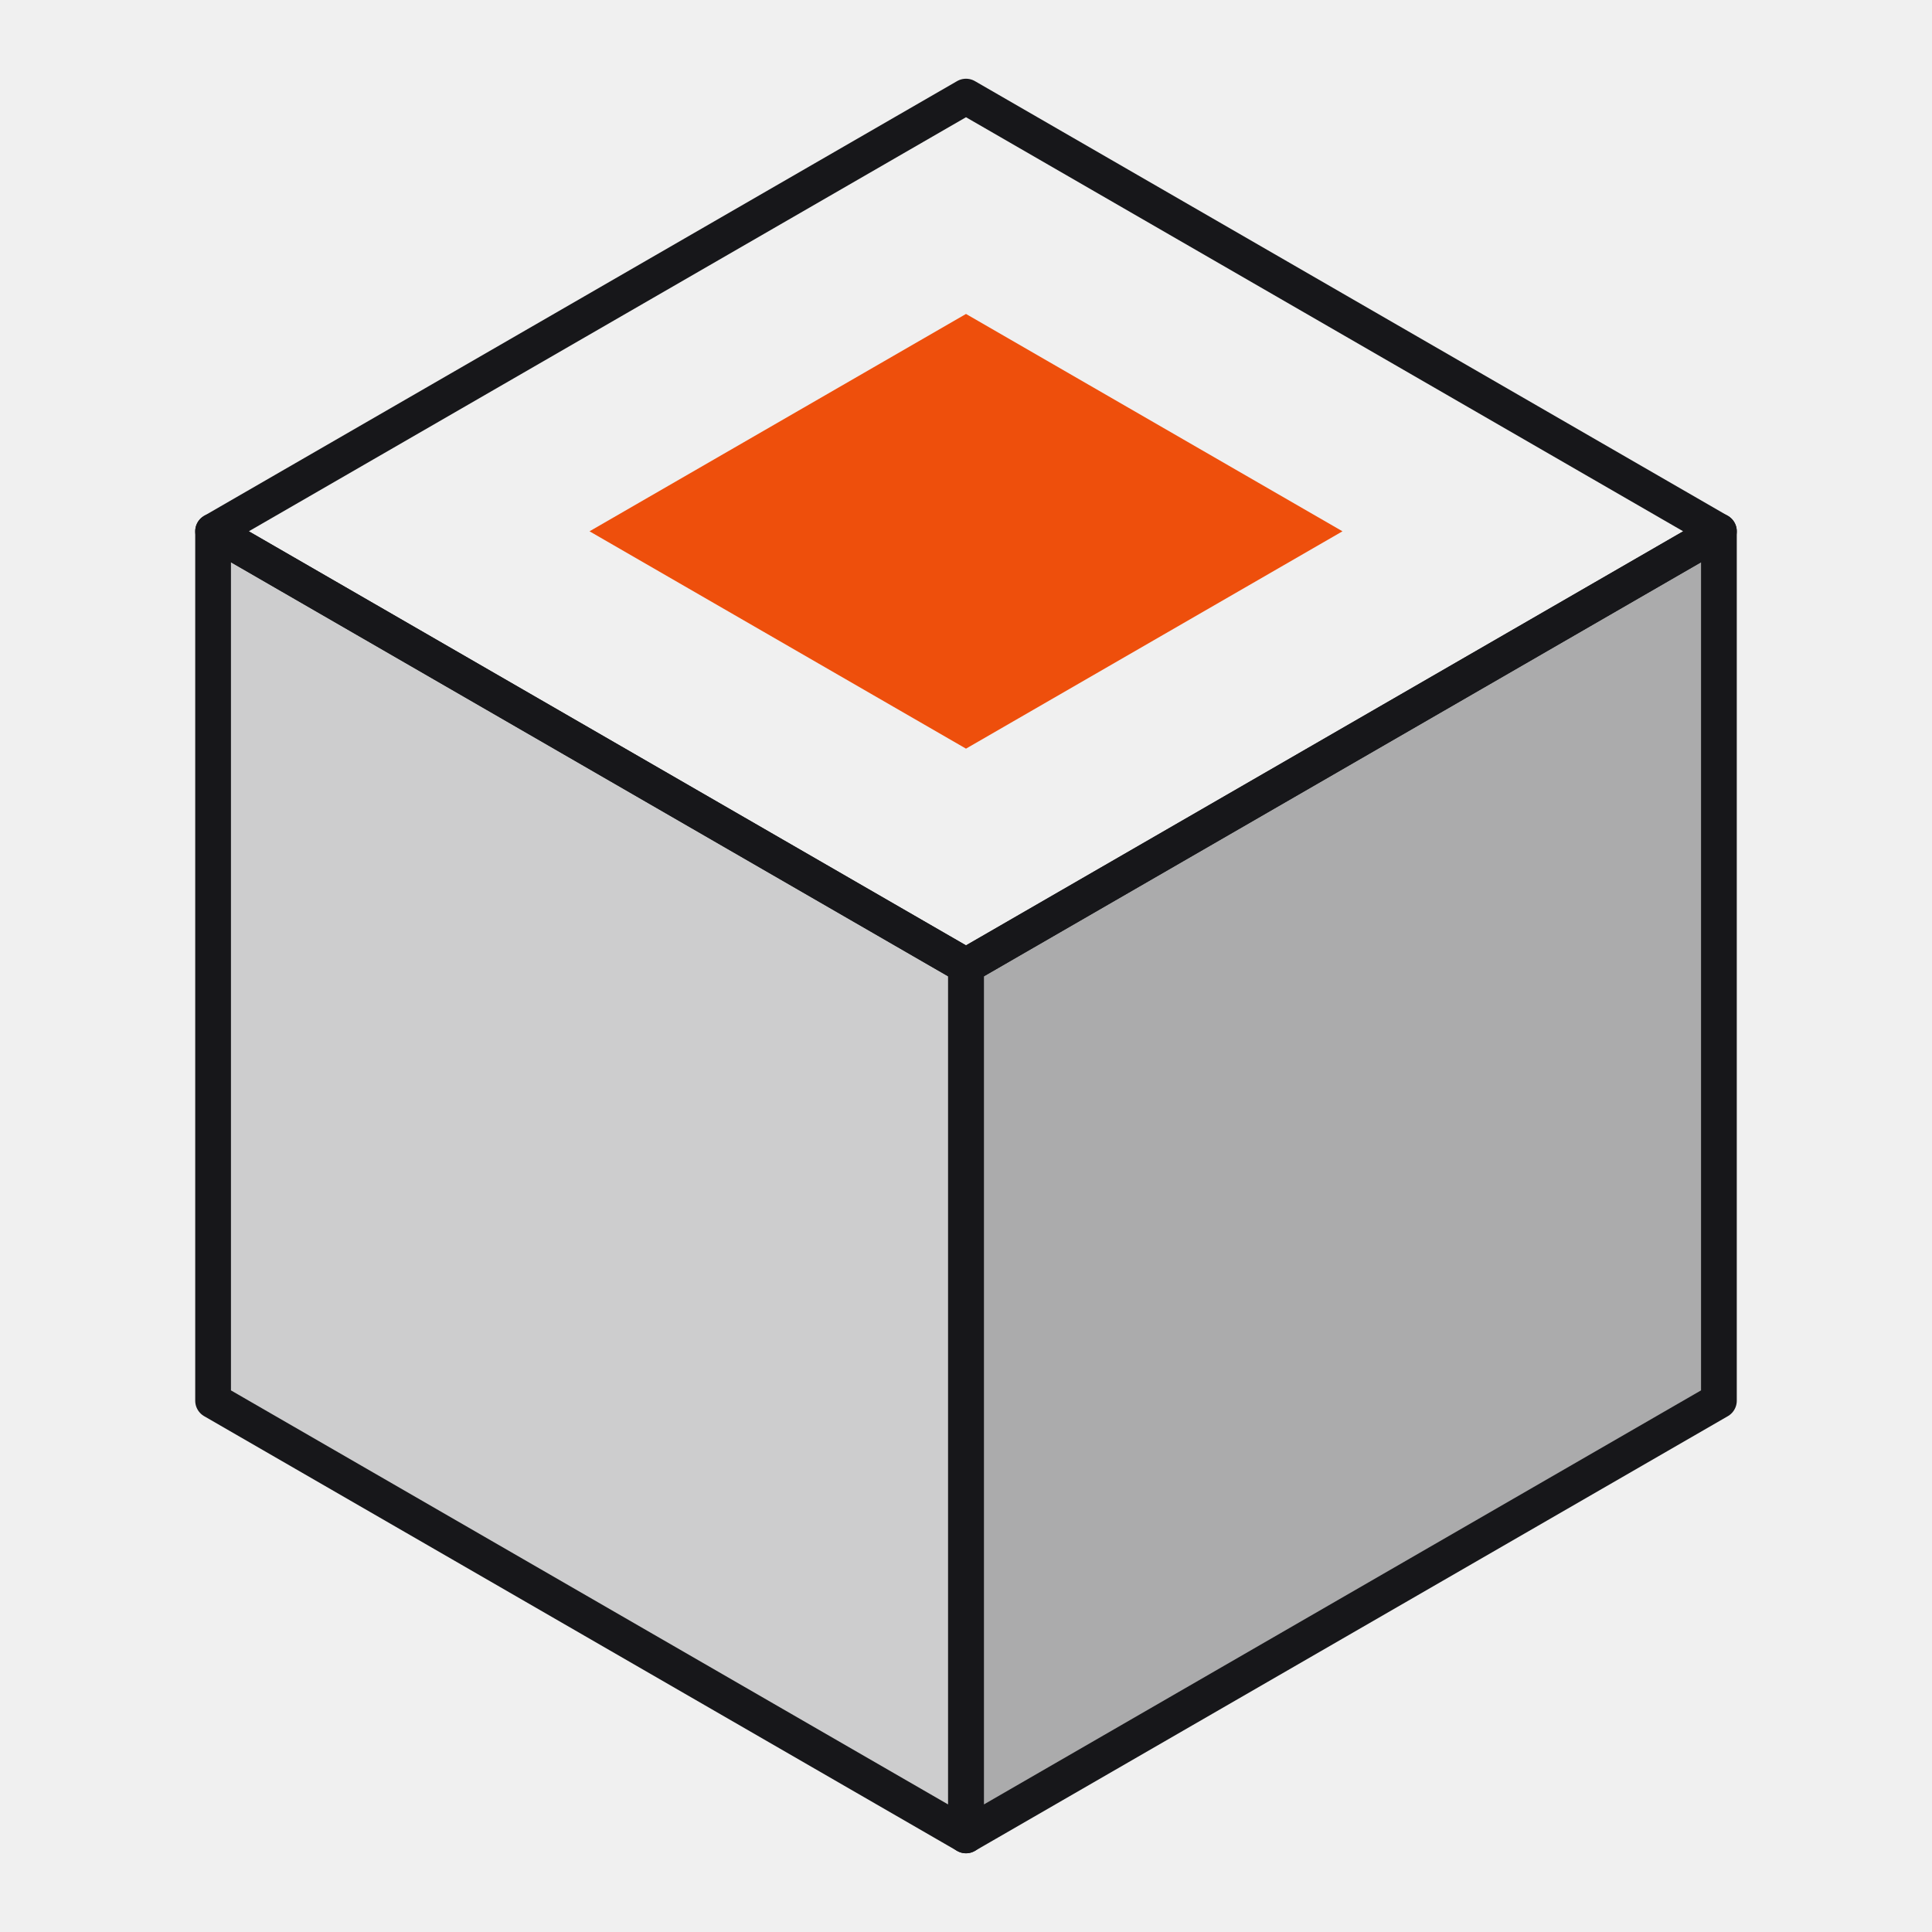
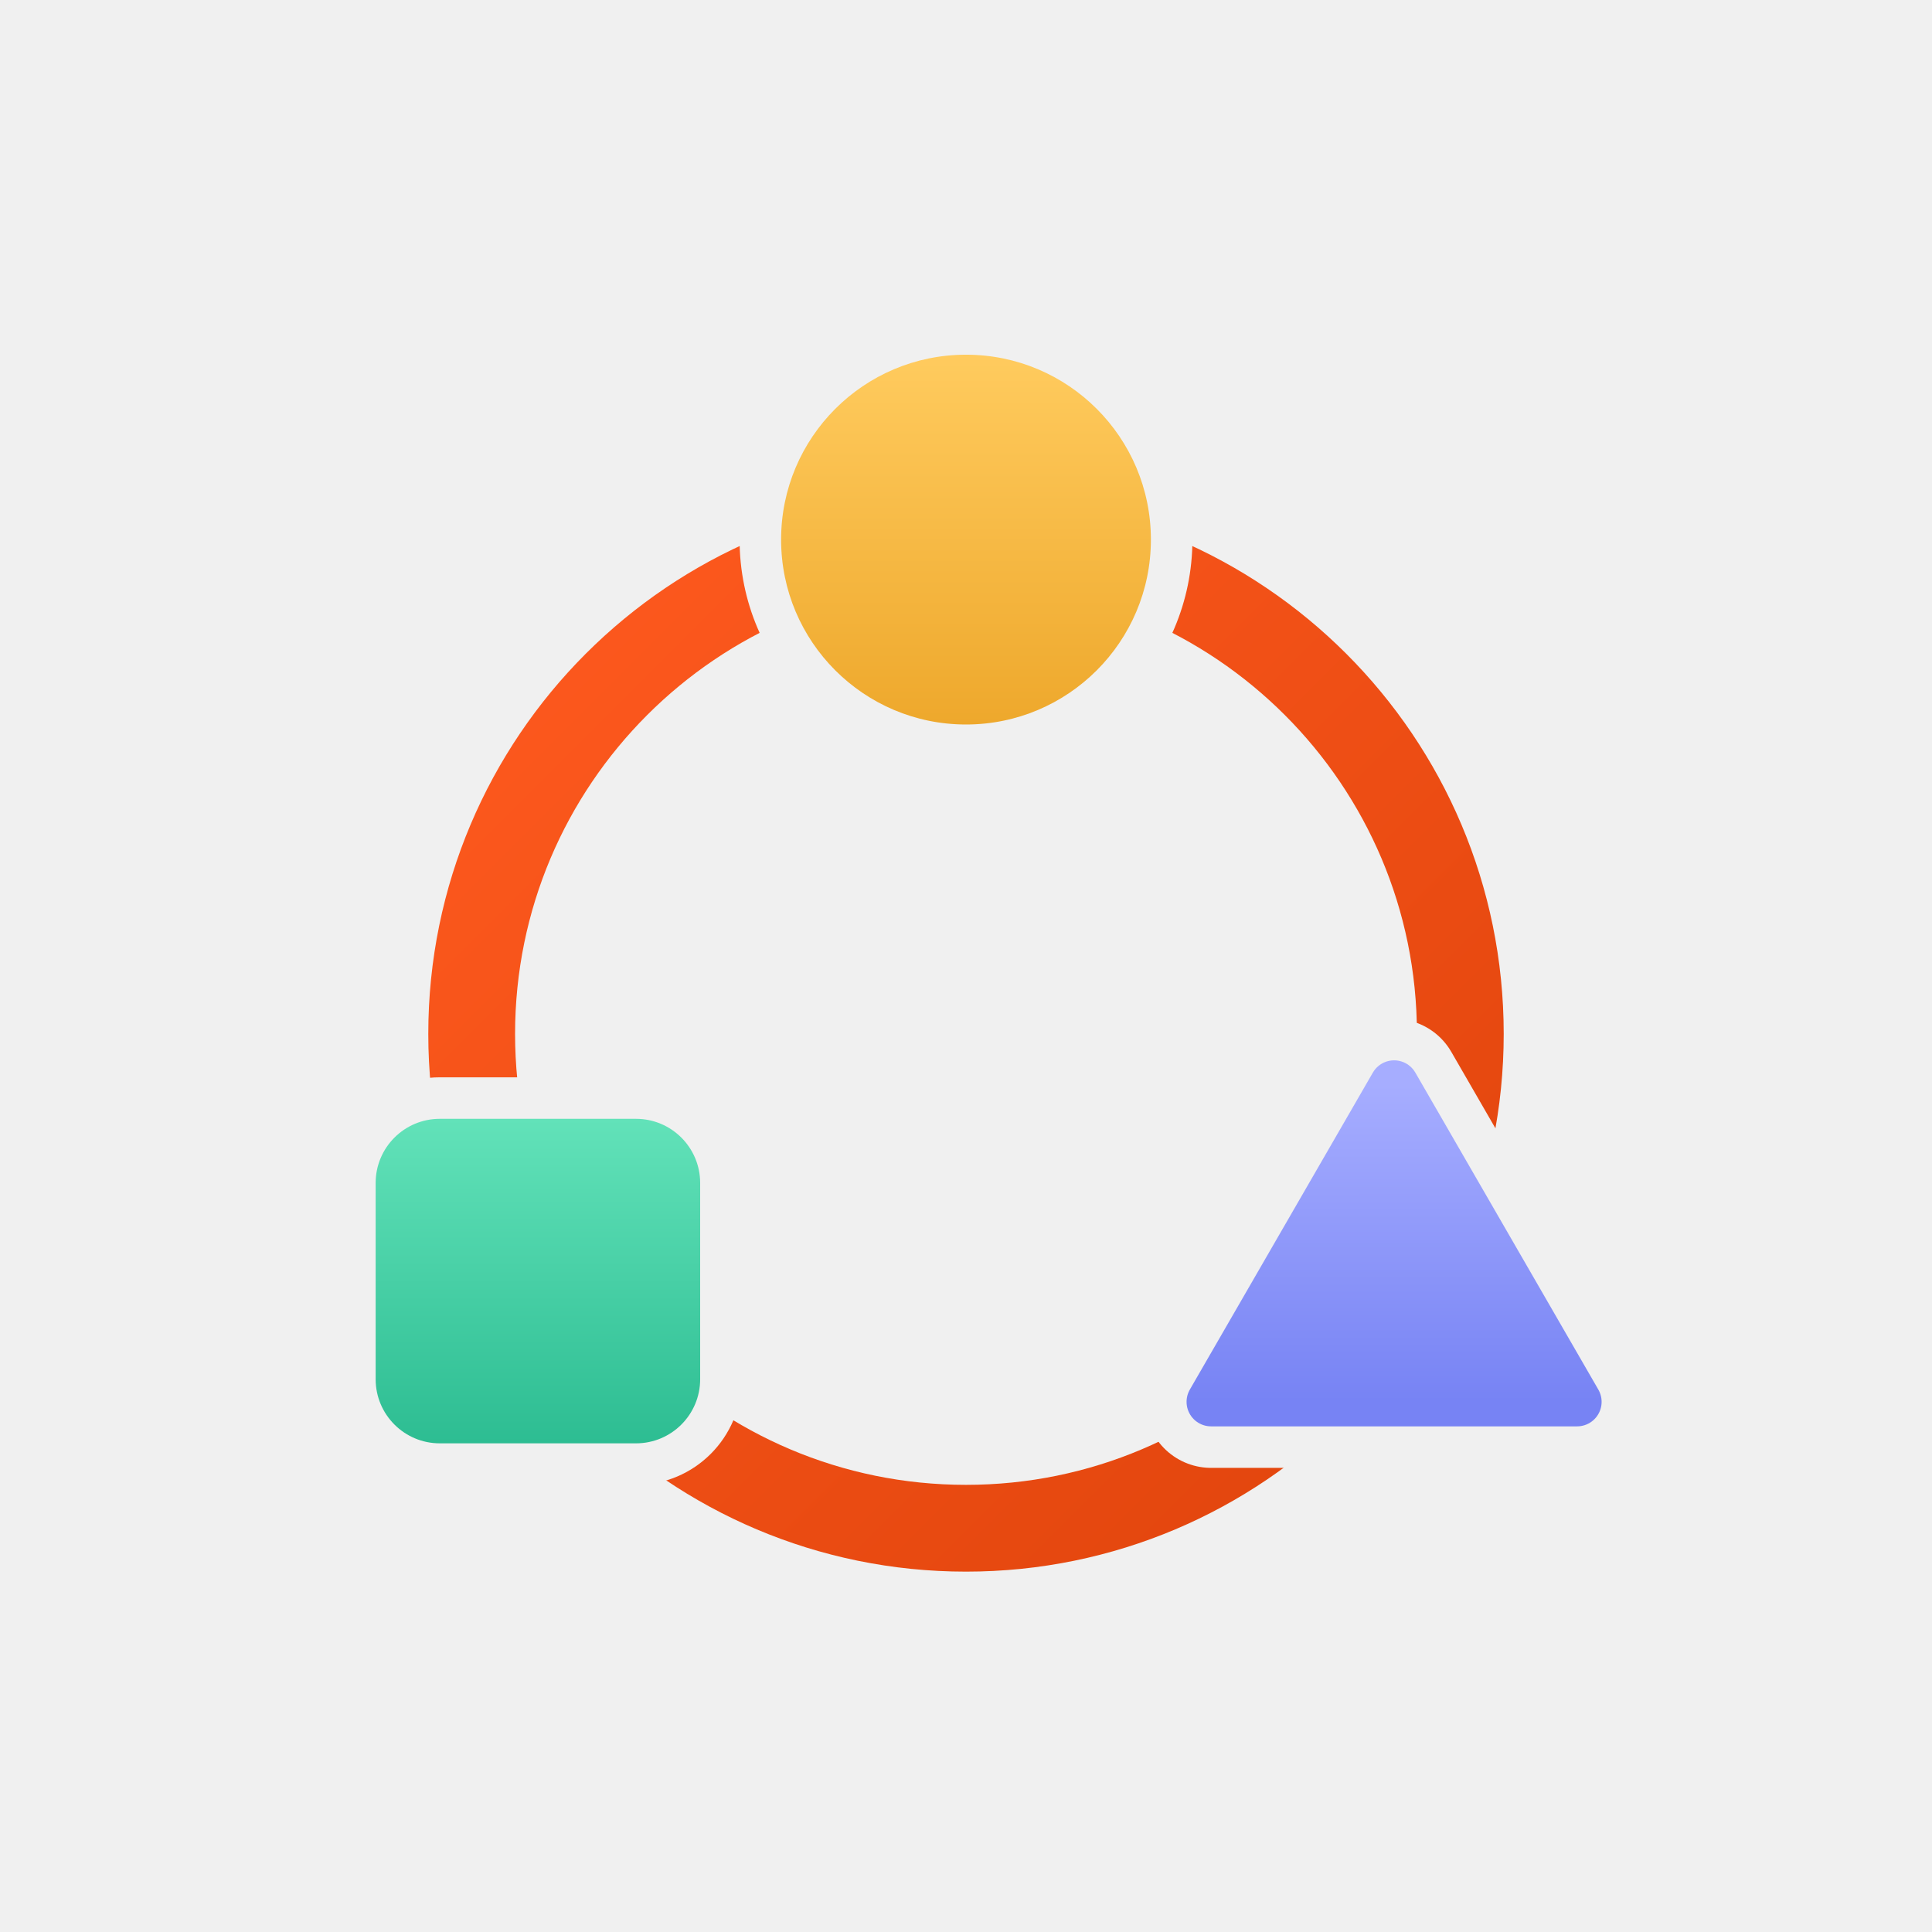
- <svg xmlns="http://www.w3.org/2000/svg" width="512" height="512" viewBox="0 0 512 512">
-   <path d="M256 256 L56.47 140.8 L56.47 371.2 L256 486.4 Z" fill="#17171a" fill-opacity="0.16" stroke="#17171a" stroke-width="9.47" stroke-linejoin="round" />
-   <path d="M256 256 L455.53 140.8 L455.53 371.2 L256 486.4 Z" fill="#17171a" fill-opacity="0.32" stroke="#17171a" stroke-width="9.47" stroke-linejoin="round" />
-   <path d="M256 25.6 L56.47 140.8 L256 256 L455.53 140.8 Z" fill="none" stroke="#17171a" stroke-width="9.47" stroke-linejoin="round" />
-   <path d="M256 83.2 L156.23 140.8 L256 198.4 L355.77 140.8 Z" fill="#ee4f0c" />
+ <svg xmlns="http://www.w3.org/2000/svg" width="1024" height="1024" viewBox="0 0 1024 1024">
+   <defs>
+     <linearGradient id="m-ring" x1="0" y1="0" x2="1" y2="1">
+       <stop offset="0" stop-color="#ff5a1f" />
+       <stop offset="1" stop-color="#e0440c" />
+     </linearGradient>
+     <linearGradient id="m-gA" x1="0" y1="0" x2="0" y2="1">
+       <stop offset="0" stop-color="#ffcb5e" />
+       <stop offset="1" stop-color="#eea82c" />
+     </linearGradient>
+     <linearGradient id="m-gM" x1="0" y1="0" x2="0" y2="1">
+       <stop offset="0" stop-color="#62e2b9" />
+       <stop offset="1" stop-color="#2dbd92" />
+     </linearGradient>
+     <linearGradient id="m-gP" x1="0" y1="0" x2="0" y2="1">
+       <stop offset="0" stop-color="#a6adff" />
+       <stop offset="1" stop-color="#7783f4" />
+     </linearGradient>
+   </defs>
+   <mask id="m-cutm" maskUnits="userSpaceOnUse" x="0" y="0" width="1024" height="1024">
+     <rect width="1024" height="1024" fill="#fff" />
+     <circle cx="512.00" cy="286.00" r="120.00" fill="#000" />
+     <rect x="177.10" y="571.00" width="216.00" height="216.00" rx="56.00" fill="#000" />
+     <polygon points="738.90,575.00 835.89,743.00 641.90,743.00" fill="#000" stroke="#000" stroke-width="70.00" stroke-linejoin="round" />
+   </mask>
+   <circle cx="512" cy="548" r="262" fill="none" stroke="url(#m-ring)" stroke-width="46" mask="url(#m-cutm)" />
+   <circle cx="512.00" cy="286.00" r="98.00" fill="url(#m-gA)" />
+   <rect x="199.10" y="593.00" width="172.00" height="172.00" rx="34.00" fill="url(#m-gM)" />
+   <polygon points="738.90,575.00 835.89,743.00 641.90,743.00" fill="url(#m-gP)" stroke="url(#m-gP)" stroke-width="26.00" stroke-linejoin="round" />
</svg>
